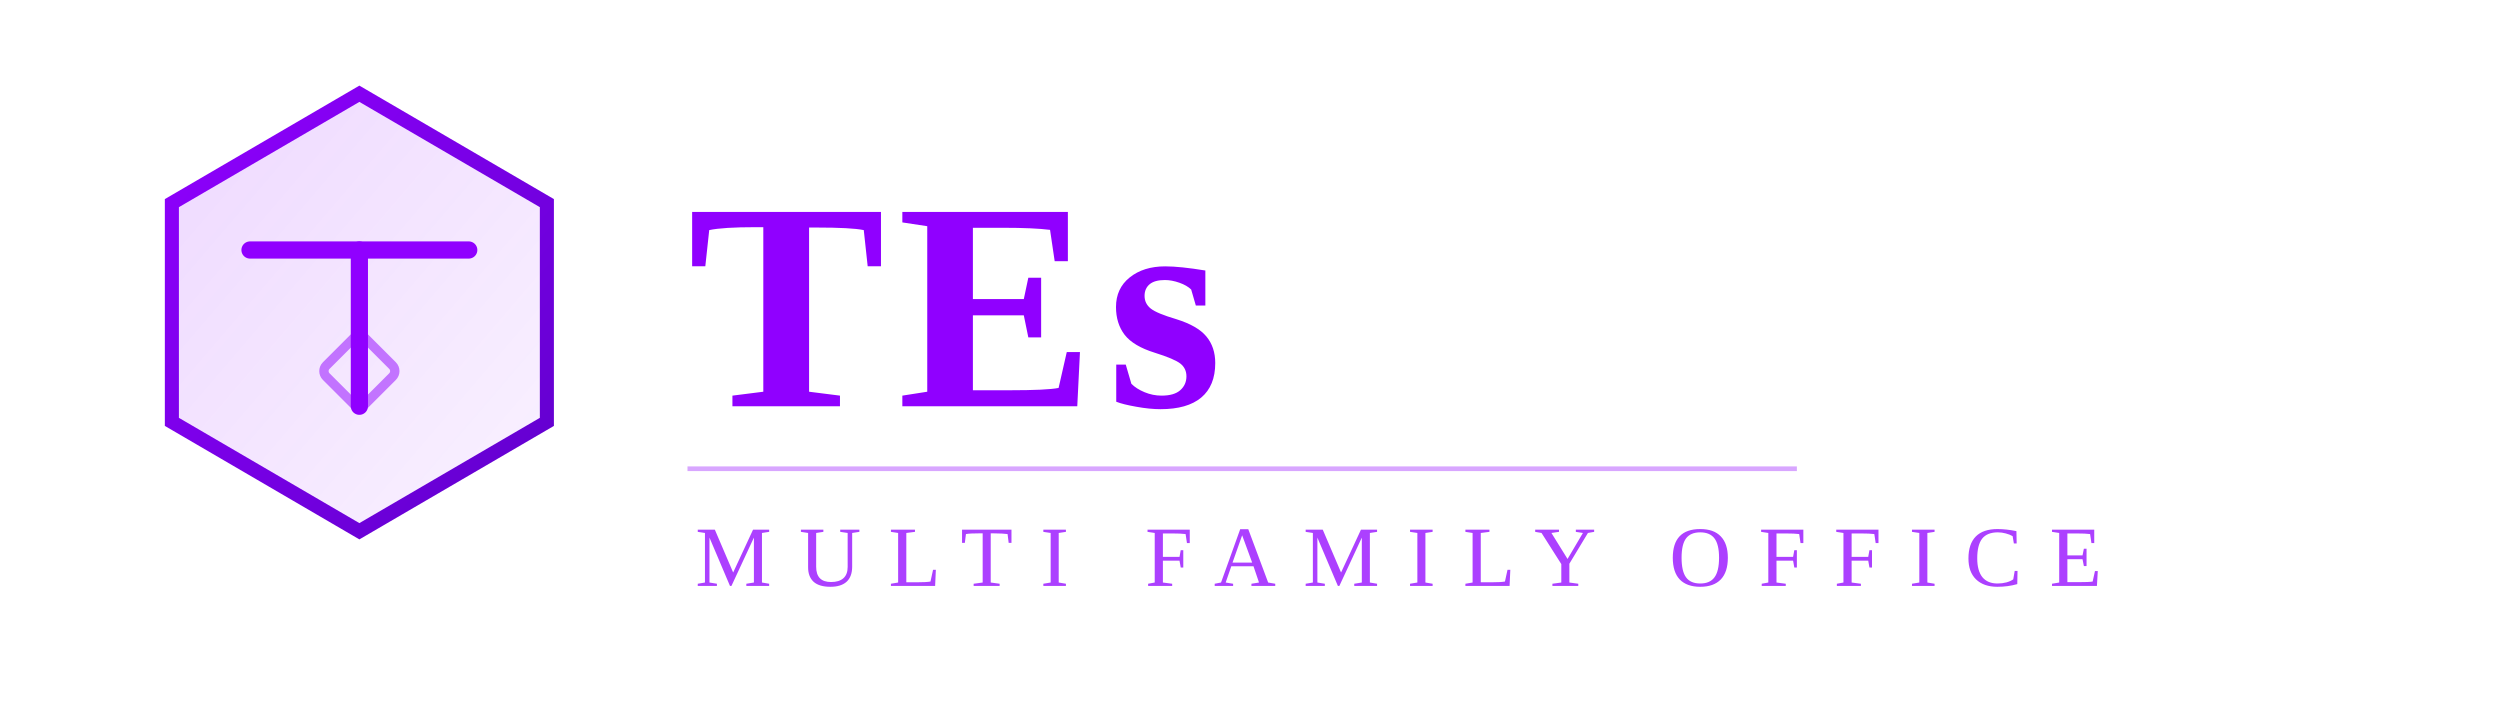
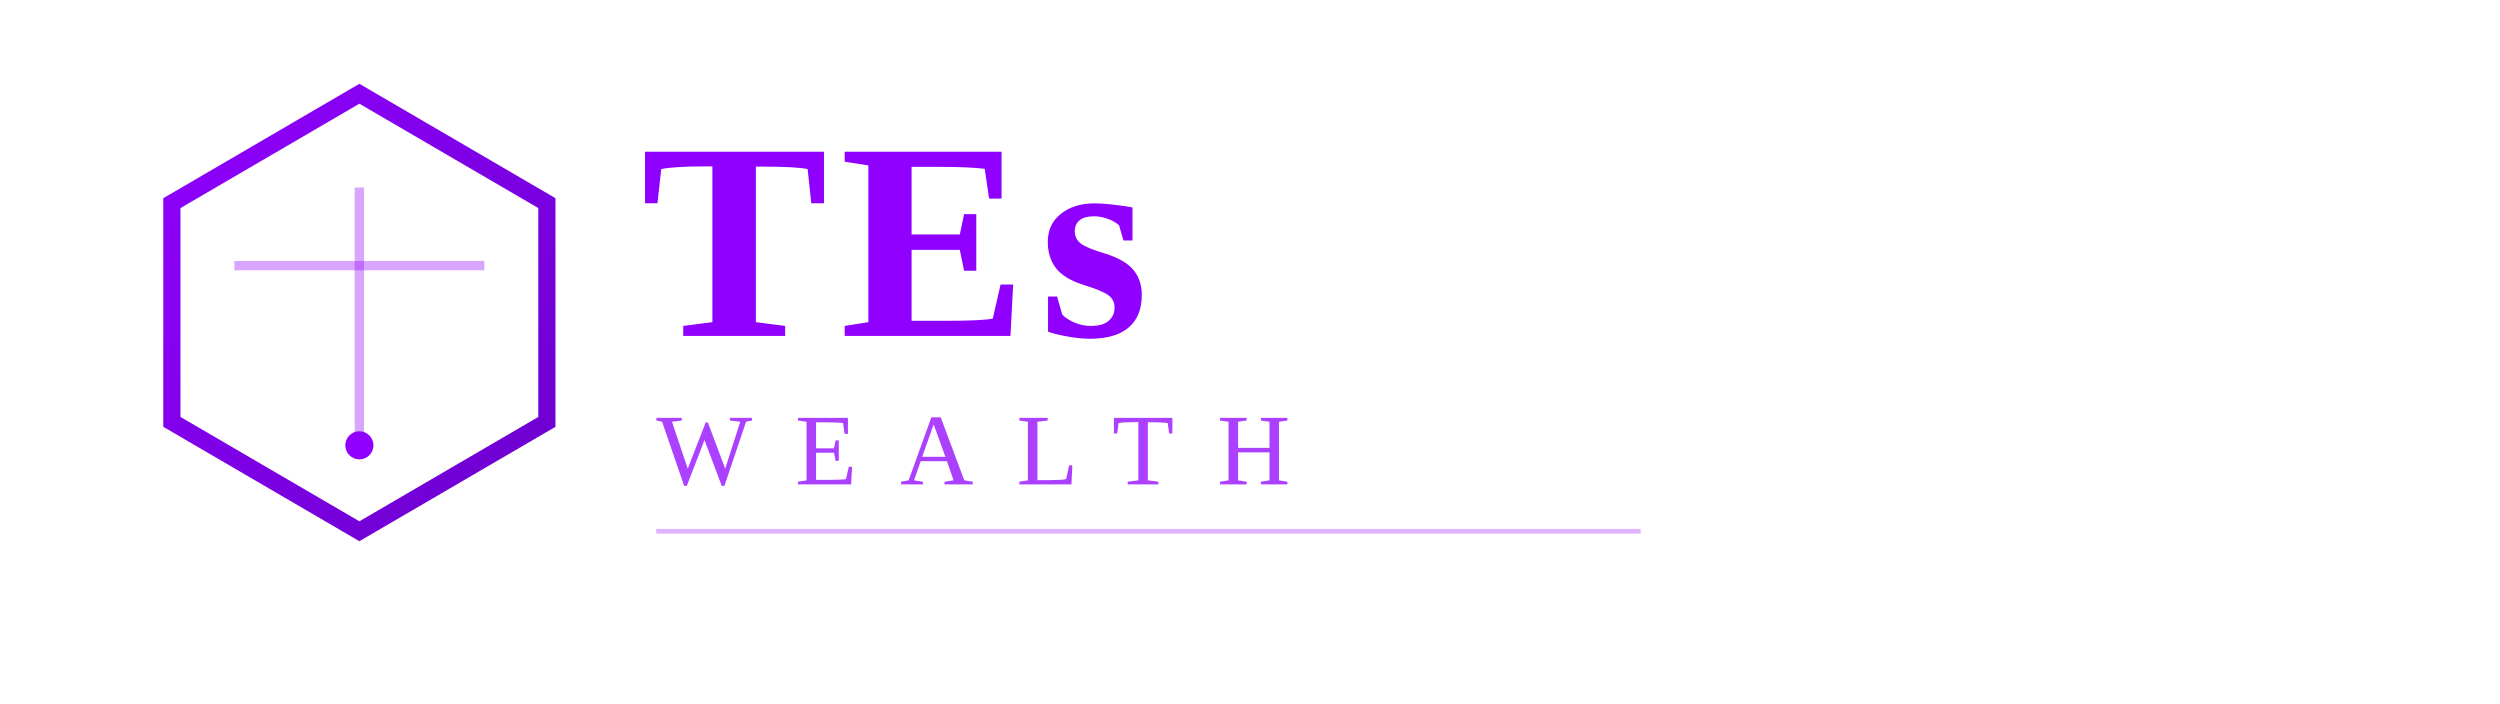
<svg xmlns="http://www.w3.org/2000/svg" viewBox="0 0 320 90">
  <defs>
-     <linearGradient id="grad1" x1="0%" y1="0%" x2="100%" y2="100%">
+     <linearGradient id="primaryGrad" x1="0%" y1="0%" x2="100%" y2="100%">
      <stop offset="0%" style="stop-color:#9000FF;stop-opacity:1" />
-       <stop offset="100%" style="stop-color:#6000CC;stop-opacity:1" />
-     </linearGradient>
-     <linearGradient id="grad2" x1="0%" y1="0%" x2="100%" y2="100%">
-       <stop offset="0%" style="stop-color:#9000FF;stop-opacity:0.15" />
-       <stop offset="100%" style="stop-color:#9000FF;stop-opacity:0.05" />
+       <stop offset="100%" style="stop-color:#6B00CC;stop-opacity:1" />
    </linearGradient>
  </defs>
  <g transform="translate(12, 10)">
-     <polygon points="34,2 58,16 58,44 34,58 10,44 10,16" fill="url(#grad2)" stroke="url(#grad1)" stroke-width="1.8" />
-     <line x1="20" y1="22" x2="48" y2="22" stroke="#9000FF" stroke-width="2.2" stroke-linecap="round" />
-     <line x1="34" y1="22" x2="34" y2="42" stroke="#9000FF" stroke-width="2.2" stroke-linecap="round" />
-     <rect x="30.5" y="34" width="7" height="7" rx="1" fill="none" stroke="#9000FF" stroke-width="1.2" transform="rotate(45 34 37.5)" opacity="0.5" />
+     <polygon points="34,2 58,16 58,44 34,58 10,44 10,16" fill="none" stroke="url(#primaryGrad)" stroke-width="2.2" />
+     <line x1="34" y1="14" x2="34" y2="46" stroke="#9000FF" stroke-width="1.2" opacity="0.35" />
+     <line x1="18" y1="24" x2="50" y2="24" stroke="#9000FF" stroke-width="1.2" opacity="0.35" />
+     <line x1="34" y1="17" x2="34" y2="43" stroke="url(#primaryGrad)" stroke-width="2.6" stroke-linecap="round" />
+     <line x1="24" y1="22" x2="44" y2="22" stroke="url(#primaryGrad)" stroke-width="2.6" stroke-linecap="round" />
+     <circle cx="34" cy="47" r="1.8" fill="#9000FF" />
  </g>
-   <text x="88" y="52" font-family="Georgia, 'Times New Roman', serif" font-size="38" font-weight="700" fill="#9000FF" letter-spacing="1.5">TEs</text>
-   <line x1="88" y1="60" x2="230" y2="60" stroke="#9000FF" stroke-width="0.6" opacity="0.35" />
-   <text x="89" y="75" font-family="Georgia, 'Times New Roman', serif" font-size="11" font-weight="400" fill="#9000FF" letter-spacing="3.5" opacity="0.75">MULTI FAMILY OFFICE</text>
+   <text x="82" y="43" font-family="Georgia, 'Times New Roman', serif" font-size="36" font-weight="700" letter-spacing="1.5" fill="#9000FF">TEs</text>
+   <text x="84" y="62" font-family="Georgia, 'Times New Roman', serif" font-size="13" font-weight="400" letter-spacing="5.5" fill="#9000FF" opacity="0.75">WEALTH</text>
+   <line x1="84" y1="68" x2="210" y2="68" stroke="#9000FF" stroke-width="0.6" opacity="0.3" />
</svg>
